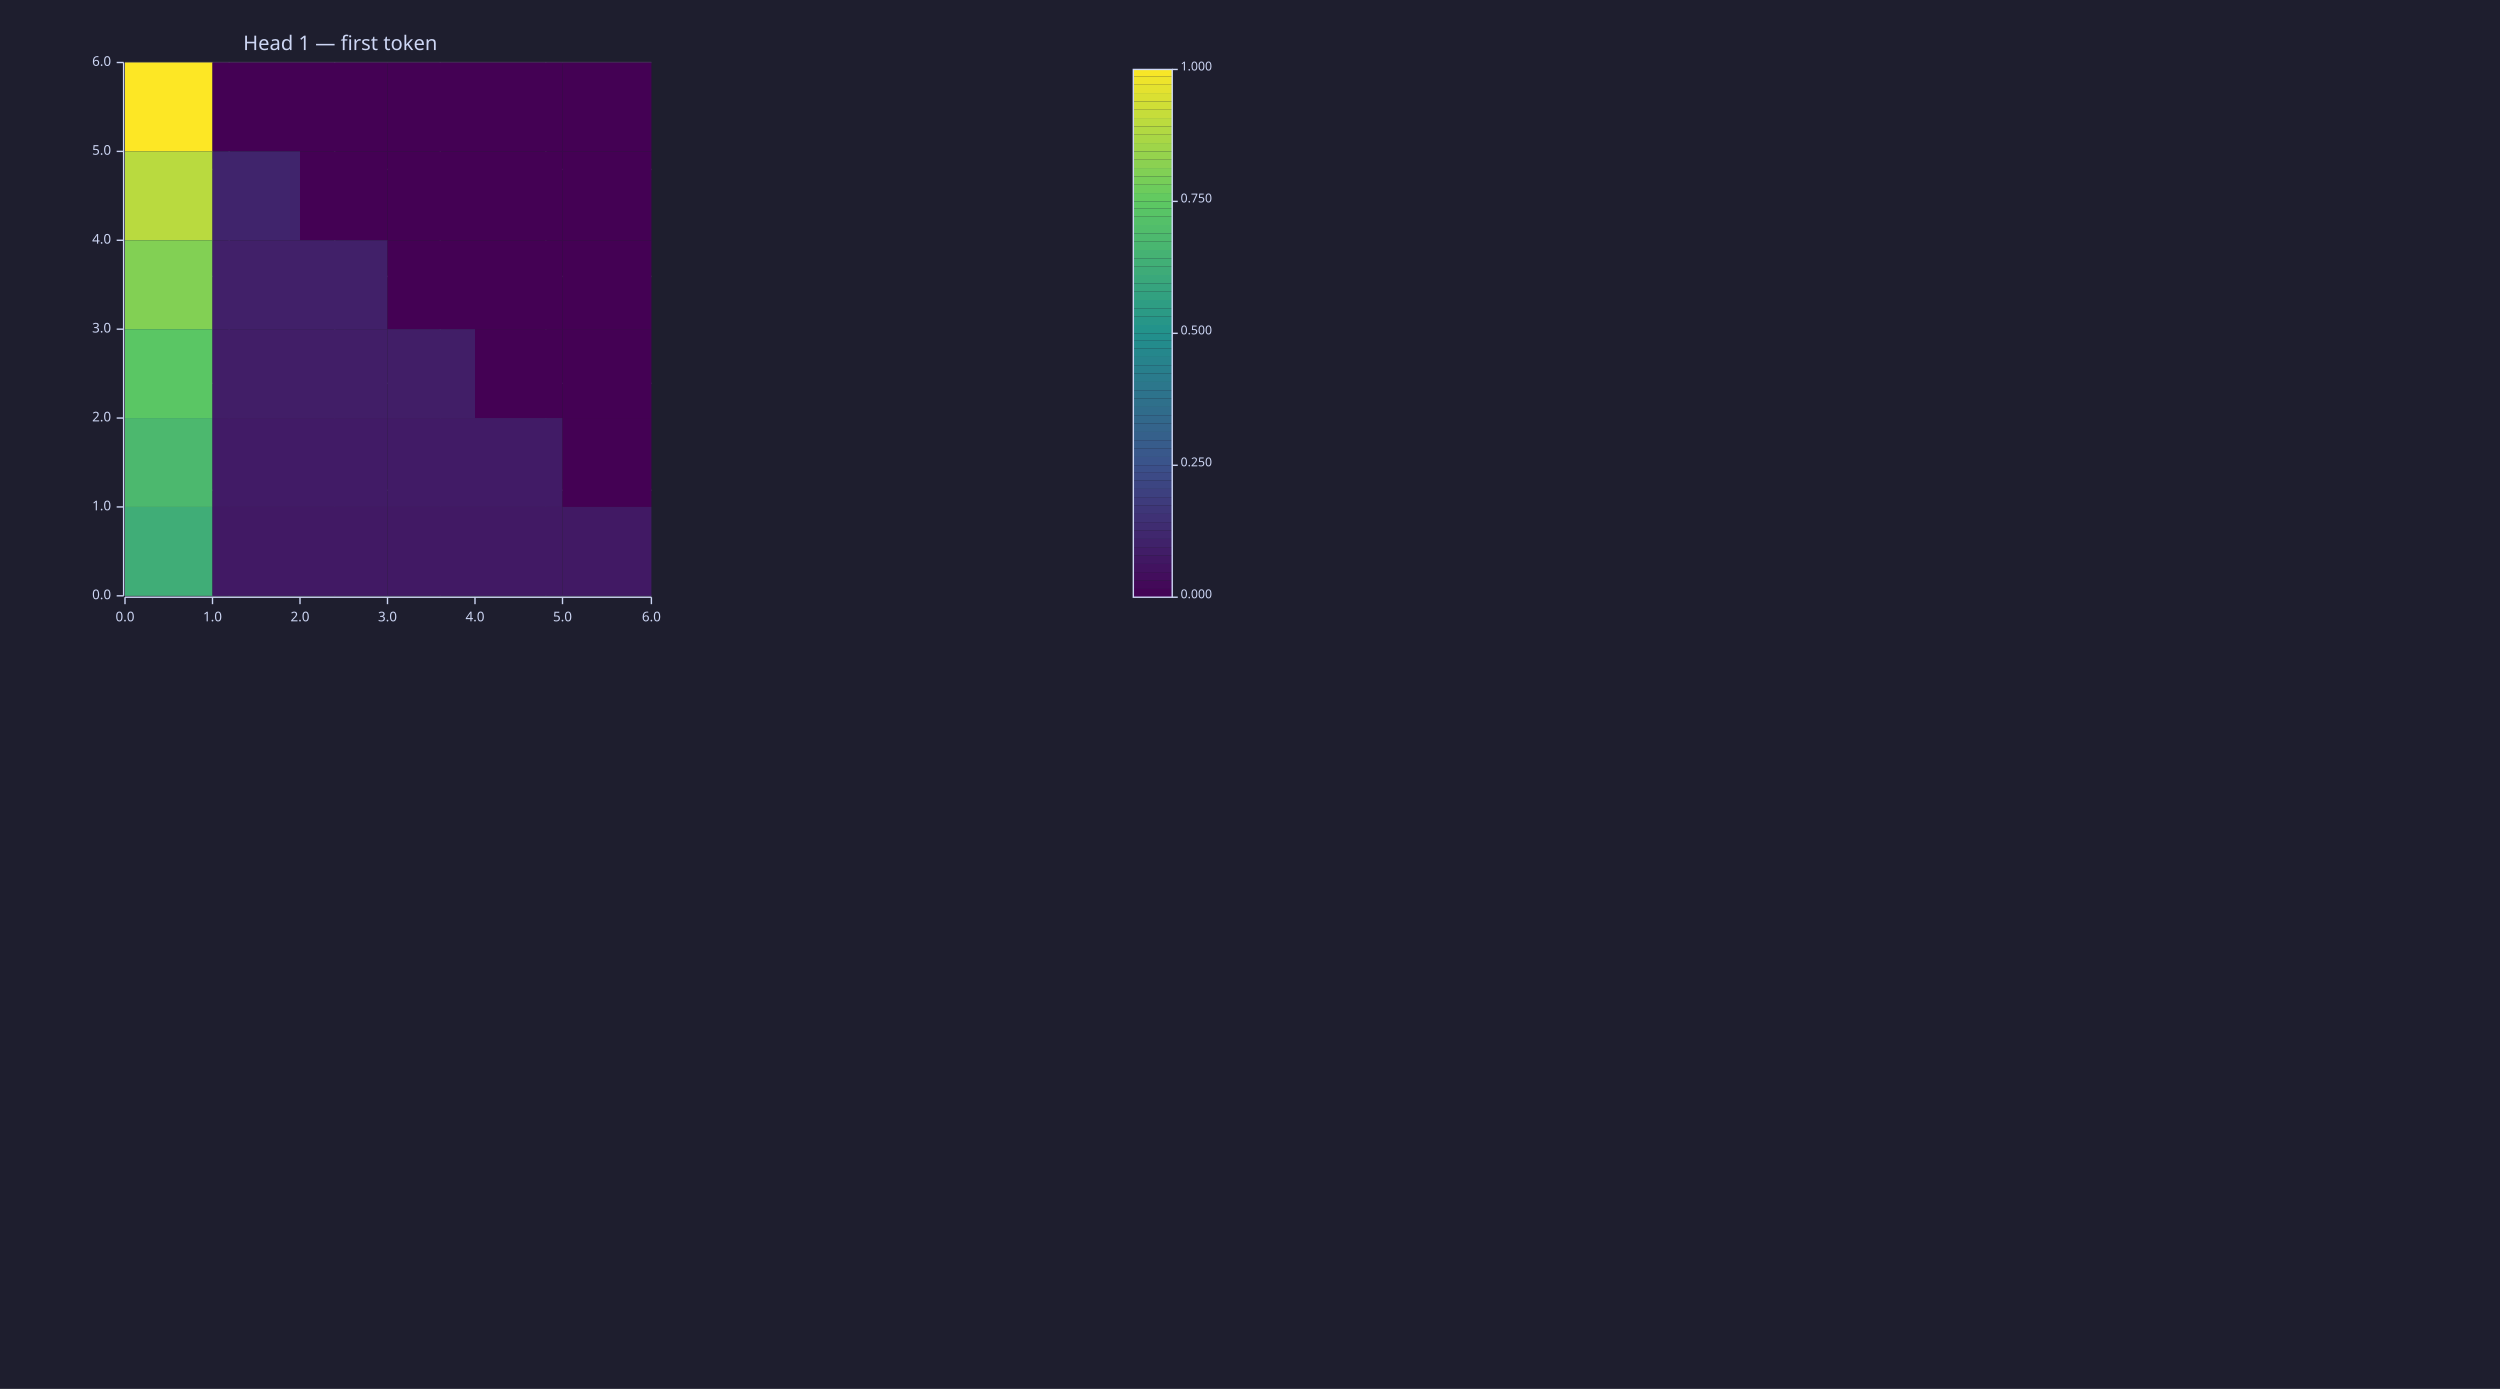
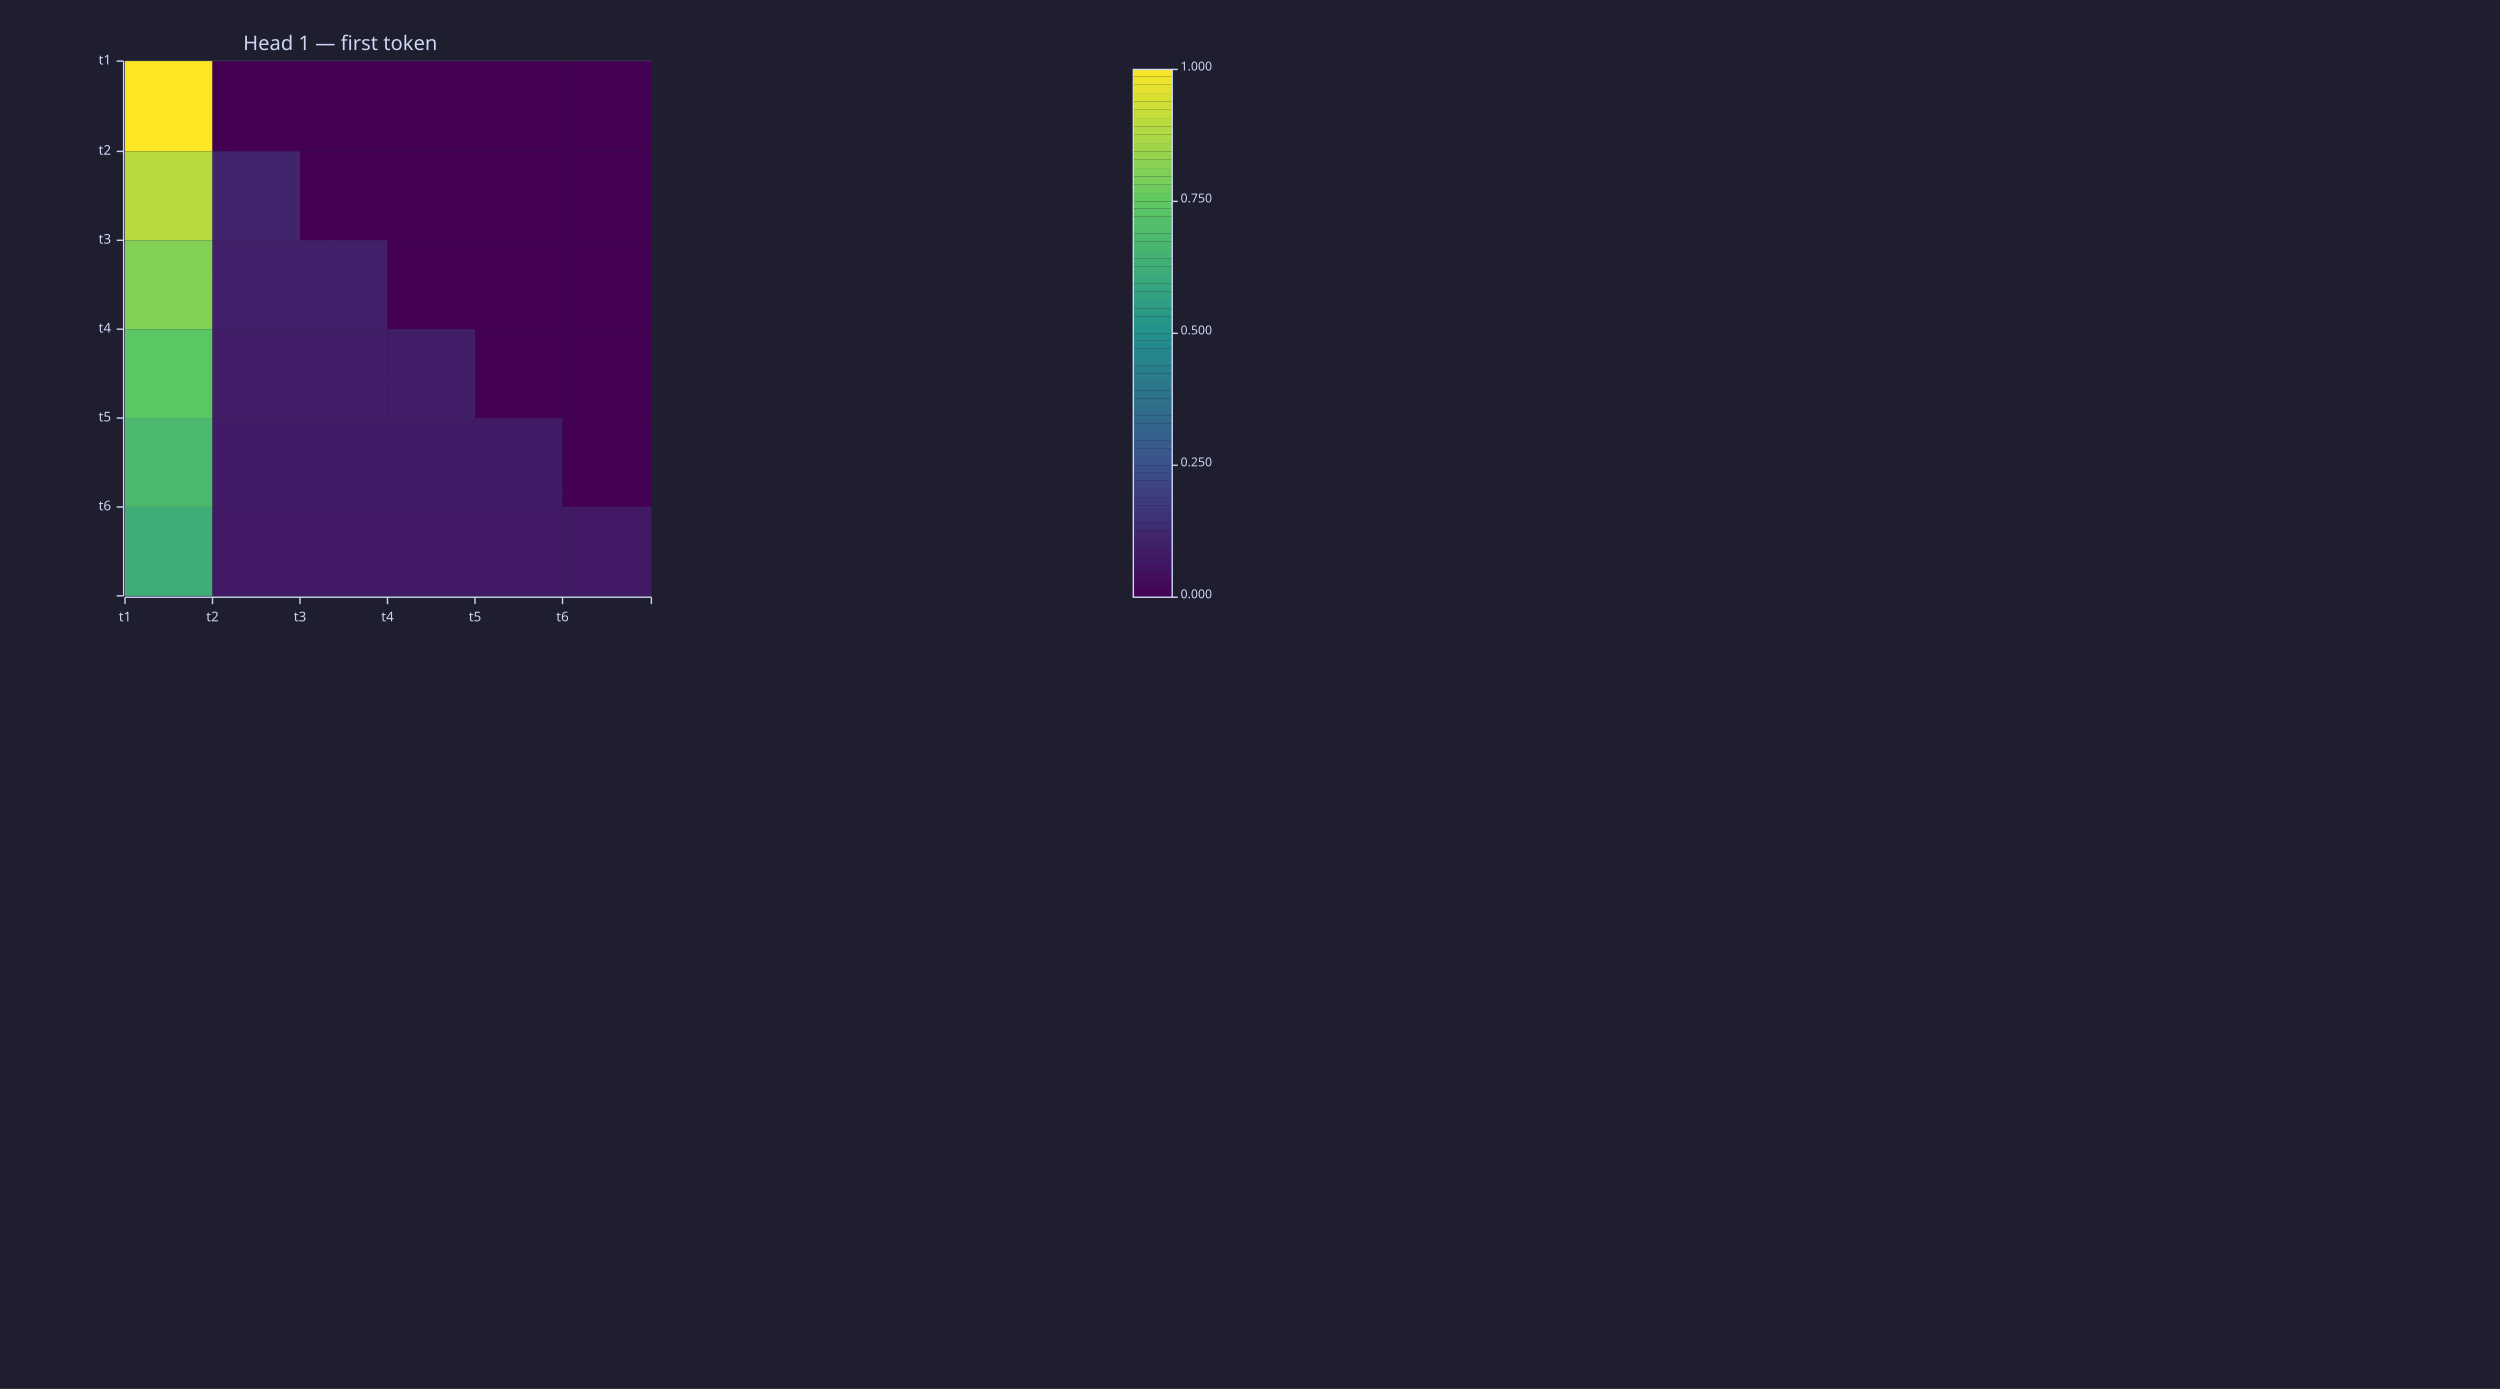
<svg xmlns="http://www.w3.org/2000/svg" width="1800" height="1000" viewBox="0 0 1800 1000">
  <rect x="0" y="0" width="1800" height="1000" opacity="1" fill="#1E1E2E" stroke="none" />
  <rect x="0" y="0" width="900" height="500" opacity="1" fill="#1E1E2E" stroke="none" />
  <text x="245" y="25" dy="0.76em" text-anchor="middle" font-family="sans-serif" font-size="14.516" opacity="1" fill="#CDD6F4">
Head 1 — first token
</text>
  <text x="20" y="237" dy="0.76em" text-anchor="middle" font-family="sans-serif" font-size="11.29" opacity="1" fill="#CDD6F4" transform="rotate(270, 20, 237)">

</text>
  <text x="280" y="480" dy="-0.5ex" text-anchor="middle" font-family="sans-serif" font-size="11.29" opacity="1" fill="#CDD6F4">

</text>
-   <polyline fill="none" opacity="1" stroke="#CDD6F4" stroke-width="1" points="89,45 89,429 " />
+   <polyline fill="none" opacity="1" stroke="#CDD6F4" stroke-width="1" points="89,44 89,429 " />
  <text x="80" y="429" dy="0.5ex" text-anchor="end" font-family="sans-serif" font-size="9.677" opacity="1" fill="#CDD6F4">
- 0.0
+ 
</text>
  <polyline fill="none" opacity="1" stroke="#CDD6F4" stroke-width="1" points="84,429 89,429 " />
  <text x="80" y="365" dy="0.5ex" text-anchor="end" font-family="sans-serif" font-size="9.677" opacity="1" fill="#CDD6F4">
- 1.0
+ t6
</text>
  <polyline fill="none" opacity="1" stroke="#CDD6F4" stroke-width="1" points="84,365 89,365 " />
  <text x="80" y="301" dy="0.5ex" text-anchor="end" font-family="sans-serif" font-size="9.677" opacity="1" fill="#CDD6F4">
- 2.0
+ t5
</text>
  <polyline fill="none" opacity="1" stroke="#CDD6F4" stroke-width="1" points="84,301 89,301 " />
  <text x="80" y="237" dy="0.5ex" text-anchor="end" font-family="sans-serif" font-size="9.677" opacity="1" fill="#CDD6F4">
- 3.0
+ t4
</text>
  <polyline fill="none" opacity="1" stroke="#CDD6F4" stroke-width="1" points="84,237 89,237 " />
  <text x="80" y="173" dy="0.5ex" text-anchor="end" font-family="sans-serif" font-size="9.677" opacity="1" fill="#CDD6F4">
- 4.0
+ t3
</text>
  <polyline fill="none" opacity="1" stroke="#CDD6F4" stroke-width="1" points="84,173 89,173 " />
  <text x="80" y="109" dy="0.5ex" text-anchor="end" font-family="sans-serif" font-size="9.677" opacity="1" fill="#CDD6F4">
- 5.0
+ t2
</text>
  <polyline fill="none" opacity="1" stroke="#CDD6F4" stroke-width="1" points="84,109 89,109 " />
-   <text x="80" y="45" dy="0.5ex" text-anchor="end" font-family="sans-serif" font-size="9.677" opacity="1" fill="#CDD6F4">
- 6.0
- </text>
-   <polyline fill="none" opacity="1" stroke="#CDD6F4" stroke-width="1" points="84,45 89,45 " />
+   <text x="80" y="44" dy="0.5ex" text-anchor="end" font-family="sans-serif" font-size="9.677" opacity="1" fill="#CDD6F4">
+ t1
+ </text>
+   <polyline fill="none" opacity="1" stroke="#CDD6F4" stroke-width="1" points="84,44 89,44 " />
  <polyline fill="none" opacity="1" stroke="#CDD6F4" stroke-width="1" points="90,430 469,430 " />
  <text x="90" y="440" dy="0.76em" text-anchor="middle" font-family="sans-serif" font-size="9.677" opacity="1" fill="#CDD6F4">
- 0.0
+ t1
</text>
  <polyline fill="none" opacity="1" stroke="#CDD6F4" stroke-width="1" points="90,430 90,435 " />
  <text x="153" y="440" dy="0.76em" text-anchor="middle" font-family="sans-serif" font-size="9.677" opacity="1" fill="#CDD6F4">
- 1.0
+ t2
</text>
  <polyline fill="none" opacity="1" stroke="#CDD6F4" stroke-width="1" points="153,430 153,435 " />
  <text x="216" y="440" dy="0.76em" text-anchor="middle" font-family="sans-serif" font-size="9.677" opacity="1" fill="#CDD6F4">
- 2.0
+ t3
</text>
  <polyline fill="none" opacity="1" stroke="#CDD6F4" stroke-width="1" points="216,430 216,435 " />
  <text x="279" y="440" dy="0.76em" text-anchor="middle" font-family="sans-serif" font-size="9.677" opacity="1" fill="#CDD6F4">
- 3.0
+ t4
</text>
  <polyline fill="none" opacity="1" stroke="#CDD6F4" stroke-width="1" points="279,430 279,435 " />
  <text x="342" y="440" dy="0.76em" text-anchor="middle" font-family="sans-serif" font-size="9.677" opacity="1" fill="#CDD6F4">
- 4.0
+ t5
</text>
  <polyline fill="none" opacity="1" stroke="#CDD6F4" stroke-width="1" points="342,430 342,435 " />
  <text x="405" y="440" dy="0.76em" text-anchor="middle" font-family="sans-serif" font-size="9.677" opacity="1" fill="#CDD6F4">
- 5.0
+ t6
</text>
  <polyline fill="none" opacity="1" stroke="#CDD6F4" stroke-width="1" points="405,430 405,435 " />
  <text x="469" y="440" dy="0.76em" text-anchor="middle" font-family="sans-serif" font-size="9.677" opacity="1" fill="#CDD6F4">
- 6.0
+ 
</text>
  <polyline fill="none" opacity="1" stroke="#CDD6F4" stroke-width="1" points="469,430 469,435 " />
  <polyline fill="none" opacity="0.3" stroke="#9696B4" stroke-width="1" points="90,429 469,429 " />
-   <polyline fill="none" opacity="0.3" stroke="#9696B4" stroke-width="1" points="90,353 469,353 " />
-   <polyline fill="none" opacity="0.3" stroke="#9696B4" stroke-width="1" points="90,276 469,276 " />
-   <polyline fill="none" opacity="0.3" stroke="#9696B4" stroke-width="1" points="90,199 469,199 " />
-   <polyline fill="none" opacity="0.3" stroke="#9696B4" stroke-width="1" points="90,122 469,122 " />
-   <polyline fill="none" opacity="0.3" stroke="#9696B4" stroke-width="1" points="90,45 469,45 " />
-   <polyline fill="none" opacity="0.3" stroke="#9696B4" stroke-width="1" points="165,429 165,45 " />
-   <polyline fill="none" opacity="0.3" stroke="#9696B4" stroke-width="1" points="241,429 241,45 " />
-   <polyline fill="none" opacity="0.3" stroke="#9696B4" stroke-width="1" points="317,429 317,45 " />
-   <polyline fill="none" opacity="0.3" stroke="#9696B4" stroke-width="1" points="393,429 393,45 " />
-   <rect x="90" y="45" width="63" height="64" opacity="1" fill="#FDE725" stroke="none" />
-   <rect x="153" y="45" width="63" height="64" opacity="1" fill="#440154" stroke="none" />
-   <rect x="216" y="45" width="63" height="64" opacity="1" fill="#440154" stroke="none" />
-   <rect x="279" y="45" width="63" height="64" opacity="1" fill="#440154" stroke="none" />
-   <rect x="342" y="45" width="63" height="64" opacity="1" fill="#440154" stroke="none" />
-   <rect x="405" y="45" width="64" height="64" opacity="1" fill="#440154" stroke="none" />
+   <polyline fill="none" opacity="0.3" stroke="#9696B4" stroke-width="1" points="90,352 469,352 " />
+   <polyline fill="none" opacity="0.3" stroke="#9696B4" stroke-width="1" points="90,275 469,275 " />
+   <polyline fill="none" opacity="0.3" stroke="#9696B4" stroke-width="1" points="90,198 469,198 " />
+   <polyline fill="none" opacity="0.3" stroke="#9696B4" stroke-width="1" points="90,121 469,121 " />
+   <polyline fill="none" opacity="0.3" stroke="#9696B4" stroke-width="1" points="90,44 469,44 " />
+   <polyline fill="none" opacity="0.3" stroke="#9696B4" stroke-width="1" points="165,429 165,44 " />
+   <polyline fill="none" opacity="0.3" stroke="#9696B4" stroke-width="1" points="241,429 241,44 " />
+   <polyline fill="none" opacity="0.3" stroke="#9696B4" stroke-width="1" points="317,429 317,44 " />
+   <polyline fill="none" opacity="0.3" stroke="#9696B4" stroke-width="1" points="393,429 393,44 " />
+   <rect x="90" y="44" width="63" height="65" opacity="1" fill="#FDE725" stroke="none" />
+   <rect x="153" y="44" width="63" height="65" opacity="1" fill="#440154" stroke="none" />
+   <rect x="216" y="44" width="63" height="65" opacity="1" fill="#440154" stroke="none" />
+   <rect x="279" y="44" width="63" height="65" opacity="1" fill="#440154" stroke="none" />
+   <rect x="342" y="44" width="63" height="65" opacity="1" fill="#440154" stroke="none" />
+   <rect x="405" y="44" width="64" height="65" opacity="1" fill="#440154" stroke="none" />
  <rect x="90" y="109" width="63" height="64" opacity="1" fill="#B9DA3F" stroke="none" />
  <rect x="153" y="109" width="63" height="64" opacity="1" fill="#40246C" stroke="none" />
  <rect x="216" y="109" width="63" height="64" opacity="1" fill="#440154" stroke="none" />
  <rect x="279" y="109" width="63" height="64" opacity="1" fill="#440154" stroke="none" />
  <rect x="342" y="109" width="63" height="64" opacity="1" fill="#440154" stroke="none" />
  <rect x="405" y="109" width="64" height="64" opacity="1" fill="#440154" stroke="none" />
  <rect x="90" y="173" width="63" height="64" opacity="1" fill="#82D054" stroke="none" />
  <rect x="153" y="173" width="63" height="64" opacity="1" fill="#412069" stroke="none" />
  <rect x="216" y="173" width="63" height="64" opacity="1" fill="#412069" stroke="none" />
  <rect x="279" y="173" width="63" height="64" opacity="1" fill="#440154" stroke="none" />
  <rect x="342" y="173" width="63" height="64" opacity="1" fill="#440154" stroke="none" />
  <rect x="405" y="173" width="64" height="64" opacity="1" fill="#440154" stroke="none" />
  <rect x="90" y="237" width="63" height="64" opacity="1" fill="#5AC664" stroke="none" />
  <rect x="153" y="237" width="63" height="64" opacity="1" fill="#411E67" stroke="none" />
  <rect x="216" y="237" width="63" height="64" opacity="1" fill="#411E67" stroke="none" />
  <rect x="279" y="237" width="63" height="64" opacity="1" fill="#411E67" stroke="none" />
  <rect x="342" y="237" width="63" height="64" opacity="1" fill="#440154" stroke="none" />
  <rect x="405" y="237" width="64" height="64" opacity="1" fill="#440154" stroke="none" />
  <rect x="90" y="301" width="63" height="64" opacity="1" fill="#4CB86E" stroke="none" />
  <rect x="153" y="301" width="63" height="64" opacity="1" fill="#411B66" stroke="none" />
  <rect x="216" y="301" width="63" height="64" opacity="1" fill="#411B66" stroke="none" />
  <rect x="279" y="301" width="63" height="64" opacity="1" fill="#411B66" stroke="none" />
  <rect x="342" y="301" width="63" height="64" opacity="1" fill="#411B66" stroke="none" />
  <rect x="405" y="301" width="64" height="64" opacity="1" fill="#440154" stroke="none" />
  <rect x="90" y="365" width="63" height="64" opacity="1" fill="#40AD77" stroke="none" />
  <rect x="153" y="365" width="63" height="64" opacity="1" fill="#411964" stroke="none" />
  <rect x="216" y="365" width="63" height="64" opacity="1" fill="#411964" stroke="none" />
  <rect x="279" y="365" width="63" height="64" opacity="1" fill="#411964" stroke="none" />
  <rect x="342" y="365" width="63" height="64" opacity="1" fill="#411964" stroke="none" />
  <rect x="405" y="365" width="64" height="64" opacity="1" fill="#411964" stroke="none" />
  <rect x="816" y="50" width="28" height="5" opacity="1" fill="#F8E627" stroke="none" />
  <rect x="816" y="55" width="28" height="6" opacity="1" fill="#EEE42B" stroke="none" />
  <rect x="816" y="61" width="28" height="6" opacity="1" fill="#E4E22F" stroke="none" />
  <rect x="816" y="67" width="28" height="6" opacity="1" fill="#DAE032" stroke="none" />
  <rect x="816" y="73" width="28" height="6" opacity="1" fill="#D0DF36" stroke="none" />
  <rect x="816" y="79" width="28" height="6" opacity="1" fill="#C6DD3A" stroke="none" />
  <rect x="816" y="85" width="28" height="6" opacity="1" fill="#BCDB3E" stroke="none" />
  <rect x="816" y="91" width="28" height="6" opacity="1" fill="#B2D942" stroke="none" />
  <rect x="816" y="97" width="28" height="6" opacity="1" fill="#A9D745" stroke="none" />
  <rect x="816" y="103" width="28" height="6" opacity="1" fill="#9FD549" stroke="none" />
  <rect x="816" y="109" width="28" height="6" opacity="1" fill="#95D34D" stroke="none" />
  <rect x="816" y="115" width="28" height="6" opacity="1" fill="#8BD151" stroke="none" />
  <rect x="816" y="121" width="28" height="6" opacity="1" fill="#81D055" stroke="none" />
  <rect x="816" y="127" width="28" height="6" opacity="1" fill="#77CE58" stroke="none" />
  <rect x="816" y="133" width="28" height="6" opacity="1" fill="#6DCC5C" stroke="none" />
  <rect x="816" y="139" width="28" height="6" opacity="1" fill="#63CA60" stroke="none" />
  <rect x="816" y="145" width="28" height="5" opacity="1" fill="#5CC763" stroke="none" />
  <rect x="816" y="150" width="28" height="6" opacity="1" fill="#58C466" stroke="none" />
  <rect x="816" y="156" width="28" height="6" opacity="1" fill="#54C069" stroke="none" />
  <rect x="816" y="162" width="28" height="6" opacity="1" fill="#51BD6B" stroke="none" />
  <rect x="816" y="168" width="28" height="6" opacity="1" fill="#4DB96E" stroke="none" />
  <rect x="816" y="174" width="28" height="6" opacity="1" fill="#49B670" stroke="none" />
  <rect x="816" y="180" width="28" height="6" opacity="1" fill="#45B273" stroke="none" />
  <rect x="816" y="186" width="28" height="6" opacity="1" fill="#41AF76" stroke="none" />
  <rect x="816" y="192" width="28" height="6" opacity="1" fill="#3EAB78" stroke="none" />
  <rect x="816" y="198" width="28" height="6" opacity="1" fill="#3AA87B" stroke="none" />
  <rect x="816" y="204" width="28" height="6" opacity="1" fill="#36A47E" stroke="none" />
  <rect x="816" y="210" width="28" height="6" opacity="1" fill="#32A180" stroke="none" />
  <rect x="816" y="216" width="28" height="6" opacity="1" fill="#2E9D83" stroke="none" />
  <rect x="816" y="222" width="28" height="6" opacity="1" fill="#2B9A85" stroke="none" />
  <rect x="816" y="228" width="28" height="6" opacity="1" fill="#279688" stroke="none" />
  <rect x="816" y="234" width="28" height="6" opacity="1" fill="#23938B" stroke="none" />
  <rect x="816" y="240" width="28" height="5" opacity="1" fill="#228F8C" stroke="none" />
  <rect x="816" y="245" width="28" height="6" opacity="1" fill="#238B8C" stroke="none" />
  <rect x="816" y="251" width="28" height="6" opacity="1" fill="#25878C" stroke="none" />
  <rect x="816" y="257" width="28" height="6" opacity="1" fill="#27838C" stroke="none" />
  <rect x="816" y="263" width="28" height="6" opacity="1" fill="#287F8C" stroke="none" />
  <rect x="816" y="269" width="28" height="6" opacity="1" fill="#2A7B8C" stroke="none" />
  <rect x="816" y="275" width="28" height="6" opacity="1" fill="#2C778C" stroke="none" />
  <rect x="816" y="281" width="28" height="6" opacity="1" fill="#2D738C" stroke="none" />
  <rect x="816" y="287" width="28" height="6" opacity="1" fill="#2F708B" stroke="none" />
  <rect x="816" y="293" width="28" height="6" opacity="1" fill="#306C8B" stroke="none" />
  <rect x="816" y="299" width="28" height="6" opacity="1" fill="#32688B" stroke="none" />
  <rect x="816" y="305" width="28" height="6" opacity="1" fill="#34648B" stroke="none" />
  <rect x="816" y="311" width="28" height="6" opacity="1" fill="#35608B" stroke="none" />
  <rect x="816" y="317" width="28" height="6" opacity="1" fill="#375C8B" stroke="none" />
  <rect x="816" y="323" width="28" height="6" opacity="1" fill="#39588B" stroke="none" />
  <rect x="816" y="329" width="28" height="6" opacity="1" fill="#3A548B" stroke="none" />
  <rect x="816" y="335" width="28" height="5" opacity="1" fill="#3B4F89" stroke="none" />
  <rect x="816" y="340" width="28" height="6" opacity="1" fill="#3C4A86" stroke="none" />
  <rect x="816" y="346" width="28" height="6" opacity="1" fill="#3C4582" stroke="none" />
  <rect x="816" y="352" width="28" height="6" opacity="1" fill="#3D407F" stroke="none" />
  <rect x="816" y="358" width="28" height="6" opacity="1" fill="#3E3B7C" stroke="none" />
  <rect x="816" y="364" width="28" height="6" opacity="1" fill="#3E3678" stroke="none" />
  <rect x="816" y="370" width="28" height="6" opacity="1" fill="#3F3175" stroke="none" />
  <rect x="816" y="376" width="28" height="6" opacity="1" fill="#3F2C71" stroke="none" />
  <rect x="816" y="382" width="28" height="6" opacity="1" fill="#40276E" stroke="none" />
  <rect x="816" y="388" width="28" height="6" opacity="1" fill="#40226A" stroke="none" />
  <rect x="816" y="394" width="28" height="6" opacity="1" fill="#411D67" stroke="none" />
  <rect x="816" y="400" width="28" height="6" opacity="1" fill="#411863" stroke="none" />
  <rect x="816" y="406" width="28" height="6" opacity="1" fill="#421360" stroke="none" />
  <rect x="816" y="412" width="28" height="6" opacity="1" fill="#430E5D" stroke="none" />
  <rect x="816" y="418" width="28" height="6" opacity="1" fill="#430959" stroke="none" />
  <rect x="816" y="424" width="28" height="6" opacity="1" fill="#440456" stroke="none" />
  <rect x="816" y="50" width="28" height="380" opacity="1" fill="none" stroke="#CDD6F4" />
  <polyline fill="none" opacity="1" stroke="#CDD6F4" stroke-width="1" points="844,430 848,430 " />
  <text x="850" y="424" dy="0.76em" text-anchor="start" font-family="sans-serif" font-size="8.871" opacity="1" fill="#CDD6F4">
0.000
</text>
  <polyline fill="none" opacity="1" stroke="#CDD6F4" stroke-width="1" points="844,335 848,335 " />
  <text x="850" y="329" dy="0.76em" text-anchor="start" font-family="sans-serif" font-size="8.871" opacity="1" fill="#CDD6F4">
0.250
</text>
  <polyline fill="none" opacity="1" stroke="#CDD6F4" stroke-width="1" points="844,240 848,240 " />
  <text x="850" y="234" dy="0.76em" text-anchor="start" font-family="sans-serif" font-size="8.871" opacity="1" fill="#CDD6F4">
0.500
</text>
  <polyline fill="none" opacity="1" stroke="#CDD6F4" stroke-width="1" points="844,145 848,145 " />
  <text x="850" y="139" dy="0.76em" text-anchor="start" font-family="sans-serif" font-size="8.871" opacity="1" fill="#CDD6F4">
0.750
</text>
  <polyline fill="none" opacity="1" stroke="#CDD6F4" stroke-width="1" points="844,50 848,50 " />
  <text x="850" y="44" dy="0.76em" text-anchor="start" font-family="sans-serif" font-size="8.871" opacity="1" fill="#CDD6F4">
1.000
</text>
</svg>
